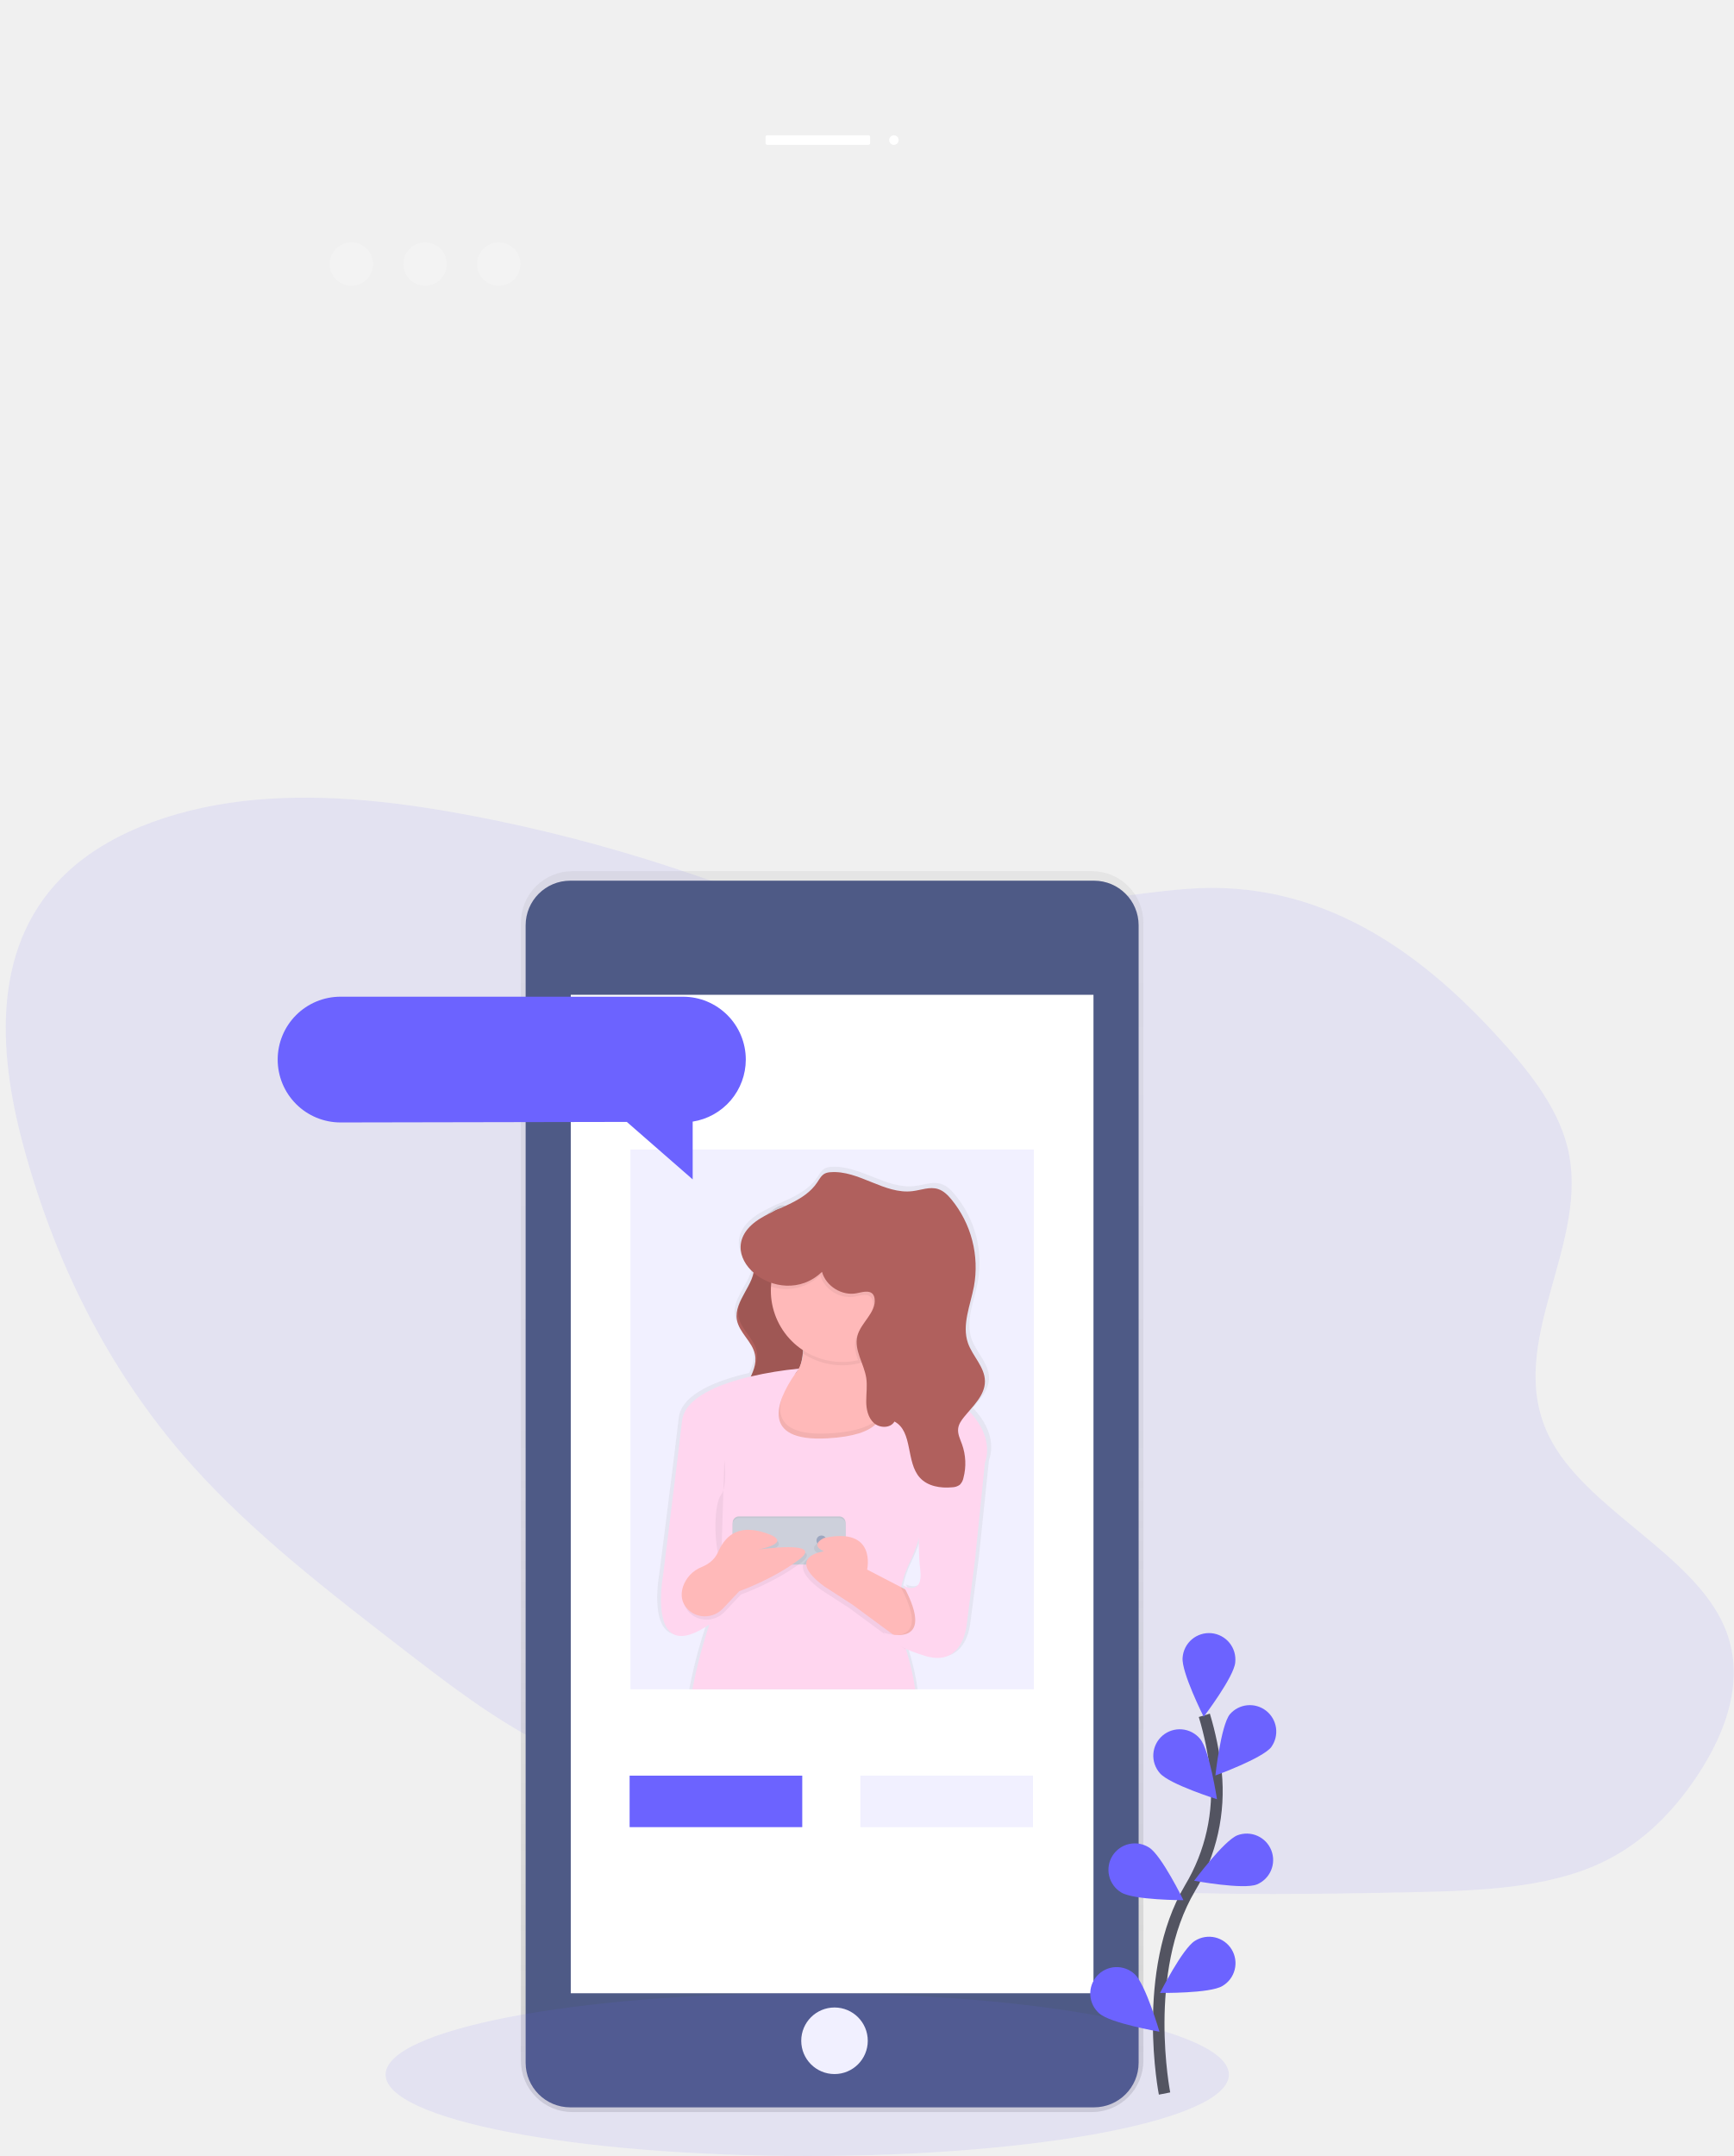
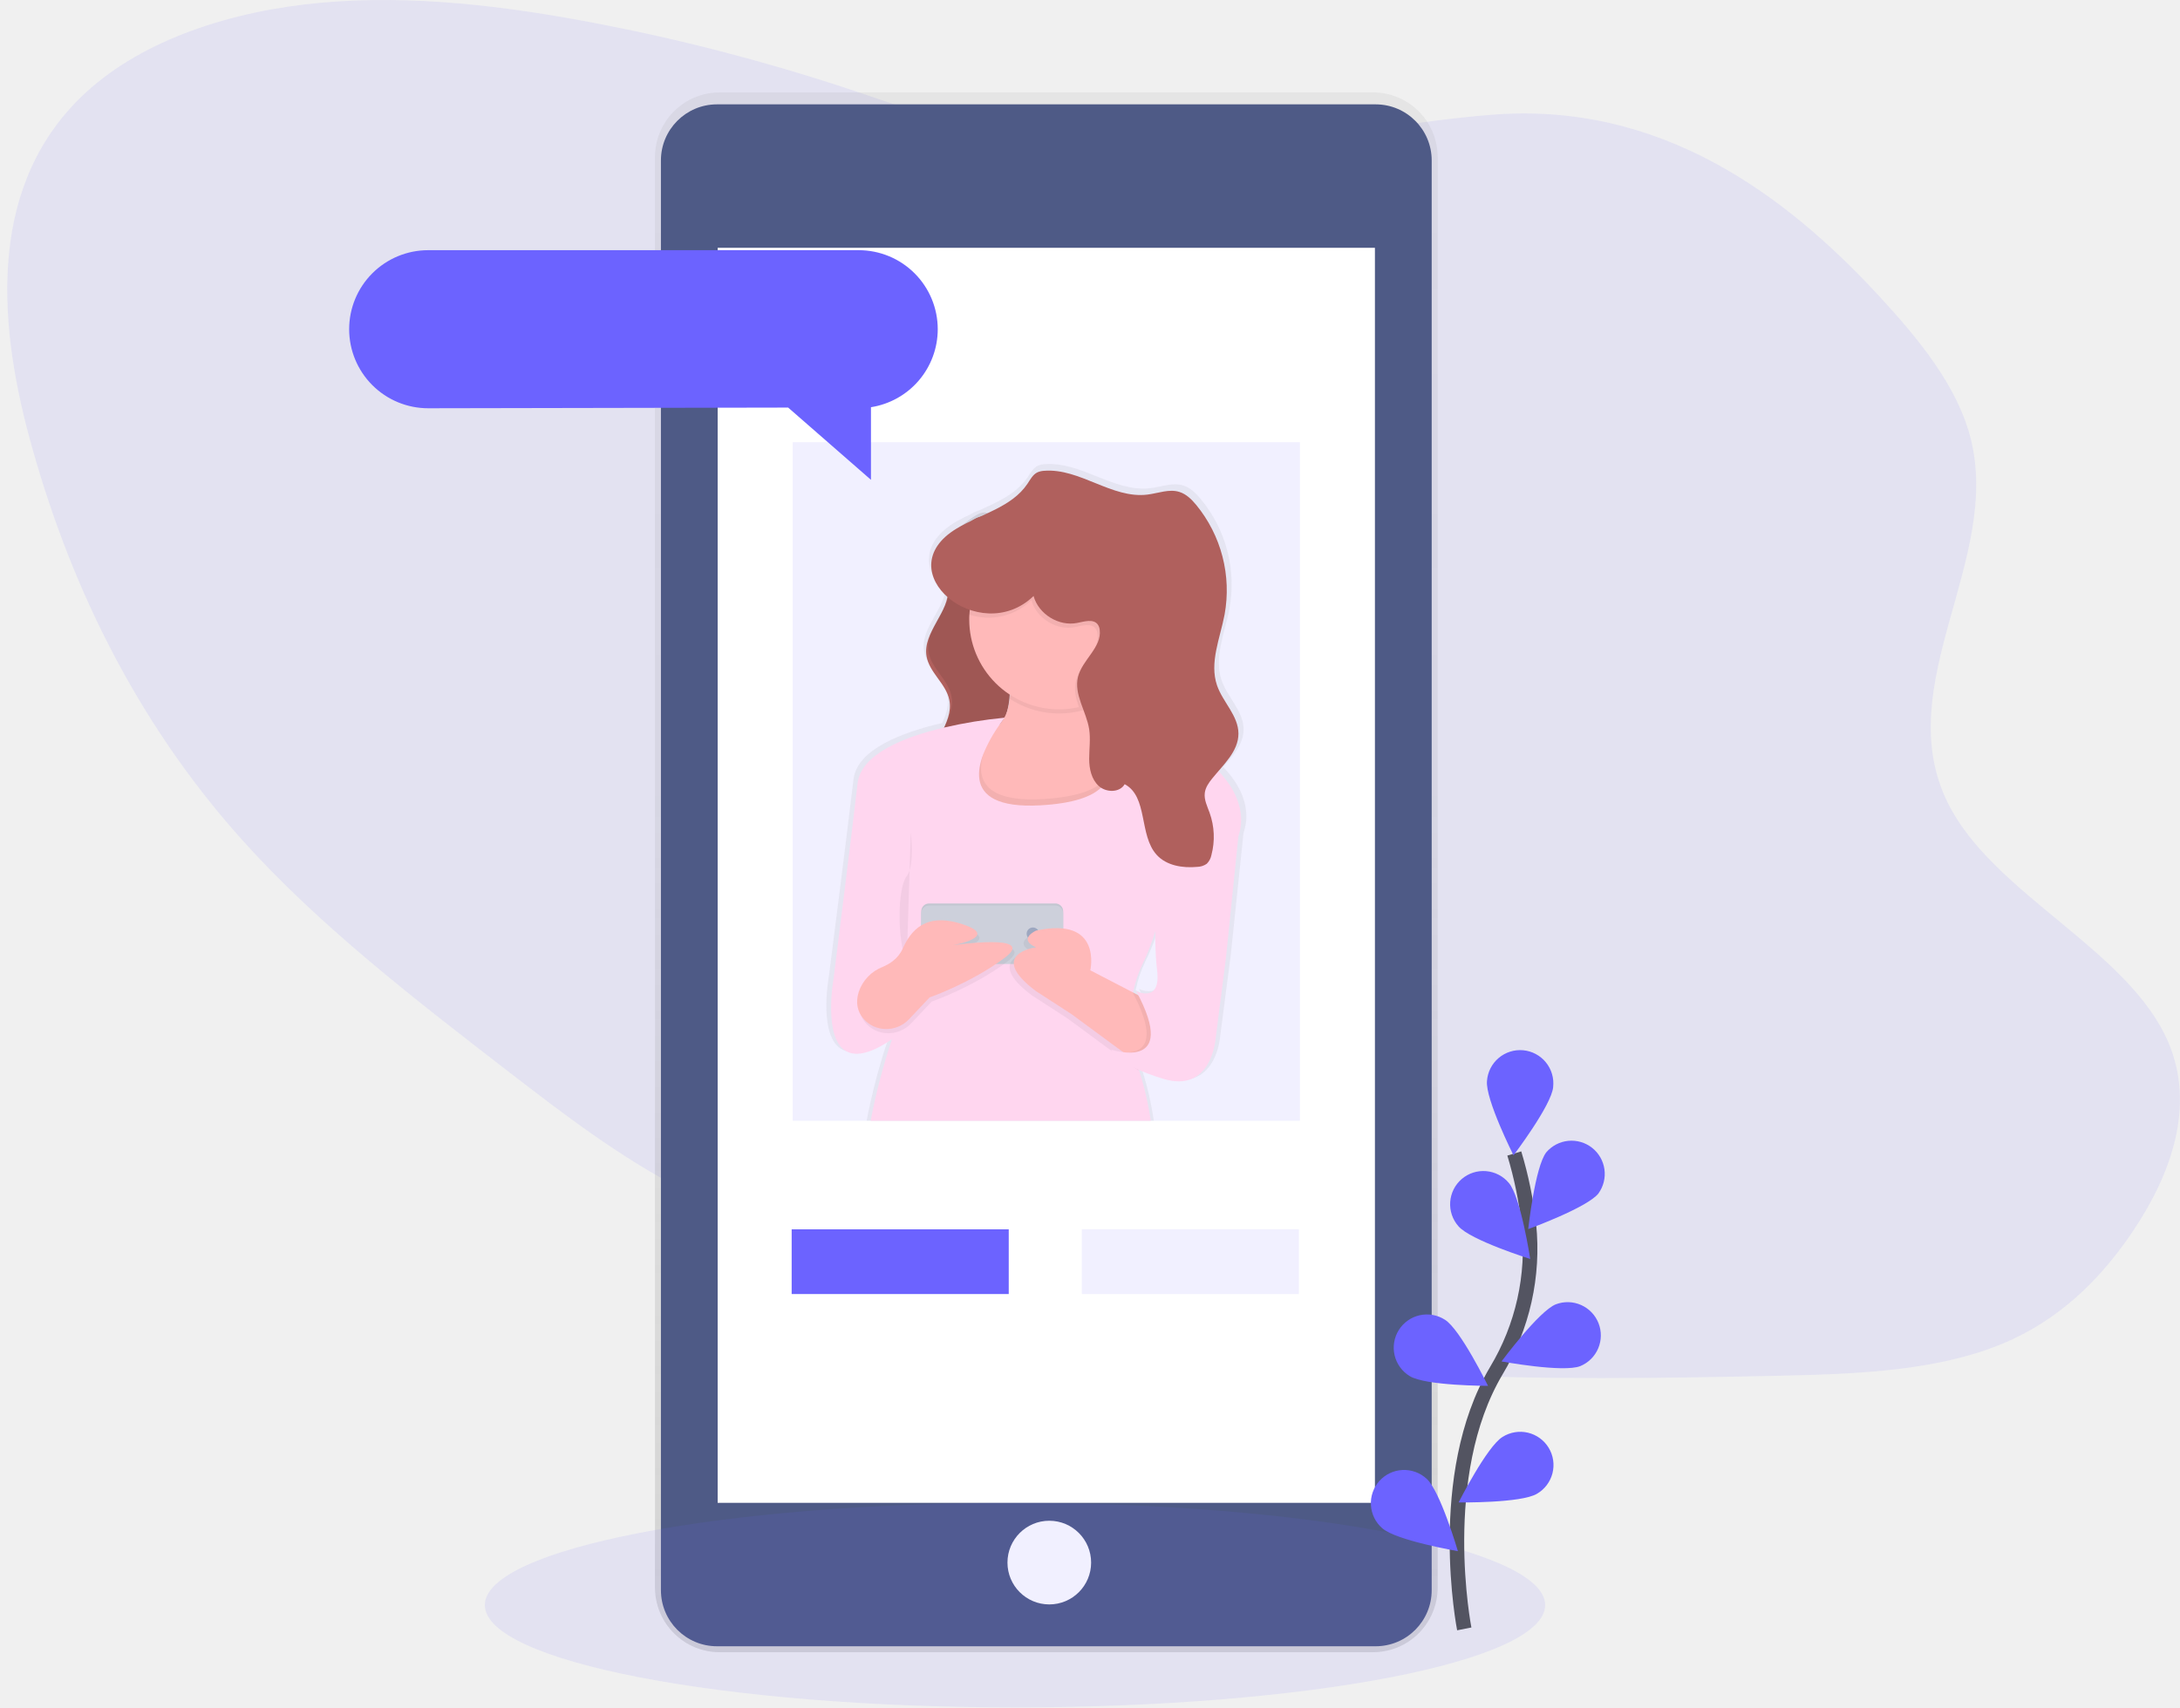
- <svg xmlns="http://www.w3.org/2000/svg" width="300" height="373" viewBox="0 0 300 373" fill="none">
-   <path opacity="0.1" d="M146.997 158.61C136.292 157.325 126.279 153.38 116.174 150.044C104.935 146.352 93.47 143.388 81.85 141.171C69.471 138.803 56.709 137.26 44.297 138.364C31.886 139.467 19.776 143.435 11.86 150.691C-1.55 162.997 -0.419 181.652 4.01 198.093C9.267 217.601 18.355 236.885 33.23 253.499C43.803 265.309 57.071 275.532 70.22 285.681C77.654 291.408 85.156 297.175 93.839 301.677C101.916 305.861 110.835 308.861 119.69 311.818C129.146 314.979 138.625 318.157 148.388 320.573C179.549 328.285 212.354 328.044 244.429 327.357C255.718 327.119 267.517 326.725 276.987 322.314C284.366 318.866 289.625 313.28 293.609 307.324C298.822 299.52 302.114 290.207 298.412 281.503C292.954 268.665 274.25 261.102 268.023 248.459C260.043 232.235 275.542 215.087 271.156 198.2C269.332 191.174 264.188 184.824 258.736 178.902C245.733 164.782 228.451 151.92 205.222 153.8C185.555 155.386 167.618 161.087 146.997 158.61Z" fill="#6C63FF" />
-   <path d="M99.038 150.719H188.942C191.298 150.719 193.559 151.654 195.228 153.318C196.897 154.983 197.838 157.241 197.846 159.598V356.525C197.838 358.883 196.897 361.141 195.228 362.806C193.559 364.47 191.298 365.404 188.942 365.404H99.038C96.681 365.404 94.421 364.47 92.752 362.806C91.083 361.141 90.141 358.883 90.134 356.525V159.595C90.142 157.238 91.084 154.981 92.753 153.317C94.422 151.654 96.682 150.719 99.038 150.719Z" fill="url(#paint0_linear)" />
-   <path d="M98.67 364.583H189.304C193.566 364.583 197.022 361.126 197.022 356.862L197.022 160.084C197.022 155.82 193.566 152.363 189.304 152.363H98.67C94.408 152.363 90.953 155.82 90.953 160.084L90.953 356.862C90.953 361.126 94.408 364.583 98.67 364.583Z" fill="#4E5A86" />
-   <path d="M98.762 344.842H189.209L189.209 172.106H98.762L98.762 344.842Z" fill="white" />
-   <path d="M144.398 358.824C147.577 358.824 150.154 356.246 150.154 353.066C150.154 349.886 147.577 347.307 144.398 347.307C141.219 347.307 138.642 349.886 138.642 353.066C138.642 356.246 141.219 358.824 144.398 358.824Z" fill="white" />
-   <path opacity="0.1" d="M139.679 372.999C179.972 372.999 212.635 366.695 212.635 358.919C212.635 351.143 179.972 344.839 139.679 344.839C99.385 344.839 66.722 351.143 66.722 358.919C66.722 366.695 99.385 372.999 139.679 372.999Z" fill="#6C63FF" />
-   <path opacity="0.1" d="M178.886 198.869H109.088V292.256H178.886V198.869Z" fill="#6C63FF" />
-   <path d="M168.853 244.14C168.68 243.945 168.505 243.755 168.324 243.565C169.712 241.991 171.151 240.373 171.136 238.35C171.122 235.888 168.939 234 168.123 231.672C167.014 228.512 168.554 225.115 169.186 221.825C169.679 219.151 169.576 216.401 168.884 213.771C168.191 211.142 166.927 208.698 165.182 206.613C164.541 205.855 163.797 205.122 162.841 204.823C161.39 204.363 159.845 205.001 158.334 205.188C153.339 205.803 148.795 201.499 143.777 201.884C143.445 201.896 143.118 201.97 142.812 202.102C142.163 202.412 141.813 203.096 141.411 203.688C139.851 205.987 137.234 207.136 134.629 208.286C134.302 208.383 133.991 208.526 133.704 208.711C132.923 209.076 132.153 209.455 131.426 209.886C127.807 212.058 127.233 214.843 128.362 217.164C128.791 218.021 129.389 218.781 130.119 219.4C130.092 219.541 130.058 219.68 130.016 219.817C129.278 222.472 126.693 224.854 127.164 227.615C127.267 228.153 127.462 228.669 127.738 229.141C128.505 230.529 129.775 231.727 130.263 233.233C130.313 233.385 130.355 233.541 130.387 233.698C130.651 235.014 130.231 236.267 129.654 237.511C124.151 238.784 117.935 241.129 117.453 245.269C116.608 252.47 114.069 272.36 114.069 272.36C114.069 272.36 112.369 281.555 116.464 282.676C117.754 283.026 119.624 282.569 122.307 280.762L122.163 281.187C122.132 281.282 122.1 281.374 122.071 281.475C120.898 285 119.96 288.6 119.262 292.25H158.785C158.453 289.955 157.937 287.69 157.243 285.477C157.194 285.316 157.145 285.17 157.102 285.032C158.225 285.515 159.376 285.929 160.549 286.273C162.005 286.71 163.174 286.704 164.113 286.425C167.534 285.405 167.896 280.771 167.896 280.771L169.367 269.472L171.125 252.625C171.384 251.895 171.516 251.125 171.513 250.35C171.513 248.726 170.961 246.542 168.853 244.14ZM138.843 233.531C138.863 233.336 138.877 233.138 138.889 232.942L138.94 232.977C138.94 233.164 138.92 233.35 138.9 233.534C138.9 233.534 138.9 233.554 138.9 233.566C138.845 234.153 138.719 234.732 138.527 235.29C138.679 234.713 138.785 234.125 138.843 233.531ZM158.788 274.282C157.906 274.685 156.732 274.107 156.732 274.107C156.832 274.291 156.927 274.469 157.019 274.647C157.02 274.654 157.02 274.661 157.019 274.667L156.956 274.633L156.281 274.288C156.556 272.922 157.002 271.595 157.608 270.34C158.122 269.294 158.58 268.222 158.981 267.128C159.15 266.645 159.291 266.202 159.406 265.794C159.385 267.604 159.473 269.414 159.667 271.214C159.92 273.17 159.434 273.992 158.788 274.282Z" fill="url(#paint1_linear)" />
-   <path d="M131.78 211.113C130.84 211.754 129.855 212.495 129.522 213.584C128.982 215.34 130.338 217.101 130.47 218.934C130.714 222.265 126.948 225.018 127.503 228.313C127.882 230.572 130.197 232.106 130.642 234.348C131.291 237.623 127.744 240.511 128.023 243.83C128.172 245.603 129.404 247.108 130.8 248.206C132.763 249.743 135.112 250.707 137.588 250.993C137.424 248.146 135.31 245.551 135.675 242.721C135.924 240.781 137.289 239.192 138.079 237.402C139.466 234.258 139.021 230.621 138.191 227.288C137.361 223.954 136.157 220.659 136.097 217.231C136.059 215.162 137.03 212.124 136.318 210.162C135.453 207.783 133.391 210.015 131.78 211.113Z" fill="#B0605D" />
-   <path opacity="0.1" d="M132.067 210.538C131.128 211.179 130.142 211.92 129.809 213.009C129.269 214.765 130.625 216.527 130.757 218.36C131.001 221.69 127.236 224.443 127.79 227.739C128.169 229.997 130.484 231.532 130.929 233.773C131.579 237.049 128.031 239.936 128.31 243.255C128.459 245.028 129.691 246.534 131.087 247.631C133.05 249.168 135.399 250.133 137.875 250.419C137.711 247.571 135.597 244.976 135.962 242.146C136.212 240.206 137.576 238.617 138.366 236.827C139.753 233.684 139.308 230.046 138.478 226.713C137.648 223.38 136.444 220.084 136.384 216.656C136.347 214.587 137.317 211.55 136.605 209.587C135.741 207.208 133.678 209.441 132.067 210.538Z" fill="black" />
-   <path d="M135.106 253.732C135.106 253.732 119.882 238.215 131.372 239.365C133.977 239.626 135.741 239.161 136.91 238.287C138.242 237.293 138.802 235.77 138.958 234.181C139.274 231.02 137.978 227.572 137.978 227.572C137.978 227.572 153.489 215.216 150.329 230.733C149.982 232.31 149.78 233.915 149.726 235.529C149.674 238.821 150.757 240.083 152.277 240.6C154.839 241.476 158.647 240.25 160.382 243.088C163.542 248.272 135.106 253.732 135.106 253.732Z" fill="#FFB9B9" />
-   <path opacity="0.05" d="M150.329 230.744C149.982 232.321 149.78 233.926 149.726 235.54C149.313 235.683 148.892 235.803 148.465 235.899C146.846 236.264 145.169 236.3 143.536 236.004C141.903 235.708 140.346 235.086 138.958 234.175C139.274 231.014 137.978 227.566 137.978 227.566C137.978 227.566 153.489 215.228 150.329 230.744Z" fill="black" />
-   <path d="M158.084 223.273C158.084 226.55 156.783 229.693 154.467 232.01C152.151 234.327 149.009 235.629 145.733 235.629C142.458 235.629 139.316 234.327 137 232.01C134.684 229.693 133.382 226.55 133.382 223.273C133.382 223.043 133.382 222.814 133.403 222.587C133.586 219.377 135.012 216.366 137.378 214.192C139.745 212.017 142.865 210.851 146.077 210.94C149.289 211.03 152.339 212.368 154.581 214.67C156.823 216.973 158.08 220.059 158.084 223.273Z" fill="#FFB9B9" />
-   <path opacity="0.05" d="M135.106 253.732C135.106 253.732 119.882 238.215 131.372 239.365C133.977 239.626 135.741 239.161 136.91 238.287C134.701 241.976 132.185 248.603 143.436 247.985C153.733 247.41 153.558 243.307 152.277 240.612C154.839 241.488 158.647 240.261 160.382 243.1C163.542 248.272 135.106 253.732 135.106 253.732Z" fill="black" />
-   <path d="M170.415 253.12C170.344 253.331 170.254 253.536 170.148 253.732L166.245 256.711L165.748 257.094L159.236 262.065C159.236 262.065 159.834 263.11 158.981 266.174C158.528 267.726 157.941 269.235 157.226 270.685C156.634 271.931 156.198 273.245 155.927 274.598C155.929 274.618 155.929 274.639 155.927 274.659C155.878 274.909 155.835 275.156 155.801 275.4C155.438 277.842 155.509 280.33 156.011 282.747C156.016 282.78 156.022 282.813 156.031 282.845C156.169 283.5 156.298 283.946 156.349 284.112L156.375 284.19C156.375 284.19 156.513 284.558 156.72 285.201L156.737 285.259C157.47 287.543 158.014 289.883 158.363 292.256H119.814C120.51 288.596 121.446 284.986 122.614 281.449L122.755 281.029C122.519 281.19 122.29 281.342 122.068 281.48C119.397 283.158 117.625 283.334 116.462 282.687C113.224 280.885 114.712 272.696 114.712 272.696C114.712 272.696 117.191 252.97 118.015 245.83C118.489 241.724 124.556 239.399 129.927 238.135C132.655 237.503 135.421 237.051 138.208 236.784H138.265C138.265 236.784 138.185 236.882 138.05 237.072L138.033 237.095C137.932 237.227 137.803 237.396 137.659 237.603C136.709 238.902 135.921 240.312 135.313 241.801C134.422 244.146 134.27 246.706 136.875 248.008C138.188 248.666 140.198 249.005 143.163 248.841C147.744 248.588 150.254 247.631 151.515 246.413C152.052 245.916 152.415 245.261 152.552 244.542C152.883 242.795 151.82 240.956 151.082 239.928C150.878 239.644 150.659 239.372 150.427 239.112L157.958 239.649C161.648 239.891 165.117 241.491 167.698 244.14C167.876 244.321 168.048 244.511 168.215 244.715C171.507 248.534 170.892 251.809 170.415 253.12Z" fill="#FFD6EF" />
-   <path opacity="0.05" d="M125.34 252.582C125.34 252.582 125.914 257.18 124.765 258.616C123.617 260.053 123.329 266.662 124.765 270.685L125.34 252.582Z" fill="black" />
-   <path d="M145.231 262.349H127.853C127.258 262.349 126.776 262.831 126.776 263.427V269.317C126.776 269.912 127.258 270.395 127.853 270.395H145.231C145.826 270.395 146.308 269.912 146.308 269.317V263.427C146.308 262.831 145.826 262.349 145.231 262.349Z" fill="#CDD0DB" />
-   <path opacity="0.05" d="M145.231 262.349H127.853C127.258 262.349 126.776 262.831 126.776 263.427V269.317C126.776 269.912 127.258 270.395 127.853 270.395H145.231C145.826 270.395 146.308 269.912 146.308 269.317V263.427C146.308 262.831 145.826 262.349 145.231 262.349Z" fill="black" />
-   <path d="M145.231 262.636H127.853C127.258 262.636 126.776 263.119 126.776 263.714V269.604C126.776 270.199 127.258 270.682 127.853 270.682H145.231C145.826 270.682 146.308 270.199 146.308 269.604V263.714C146.308 263.119 145.826 262.636 145.231 262.636Z" fill="#CDD0DB" />
-   <path d="M142.143 267.378C142.619 267.378 143.005 266.992 143.005 266.515C143.005 266.039 142.619 265.653 142.143 265.653C141.667 265.653 141.281 266.039 141.281 266.515C141.281 266.992 141.667 267.378 142.143 267.378Z" fill="#9DA7C0" />
-   <path opacity="0.05" d="M118.464 275.093C118.723 274.32 119.148 273.614 119.708 273.024C120.269 272.433 120.952 271.972 121.709 271.673C122.692 271.265 123.889 270.524 124.495 269.17C125.627 266.662 127.638 264.076 132.808 265.8C137.978 267.524 131.372 268.673 131.372 268.673C131.372 268.673 143.148 266.949 138.553 270.397C133.957 273.846 128.212 275.857 128.212 275.857L125.383 278.854C123.66 280.684 120.667 280.676 119.064 278.728C118.346 277.848 117.97 276.664 118.464 275.093Z" fill="black" />
-   <path d="M118.176 274.518C118.436 273.746 118.86 273.04 119.421 272.449C119.982 271.858 120.665 271.397 121.422 271.099C122.404 270.691 123.602 269.949 124.208 268.596C125.34 266.087 127.351 263.501 132.521 265.225C137.691 266.949 131.085 268.099 131.085 268.099C131.085 268.099 142.861 266.375 138.265 269.823C133.67 273.271 127.925 275.282 127.925 275.282L125.096 278.279C123.372 280.11 120.379 280.101 118.777 278.153C118.059 277.274 117.682 276.09 118.176 274.518Z" fill="#FFB9B9" />
-   <path opacity="0.05" d="M158.659 280.454L156.648 285.339L154.063 283.446L146.882 278.156L141.999 274.995C135.106 269.823 141.999 268.961 141.999 268.961C139.414 267.811 141.999 266.662 141.999 266.662C151.191 264.651 149.467 272.122 149.467 272.122L155.29 275.142L157.223 276.144L158.659 280.454Z" fill="black" />
-   <path d="M159.233 279.88L157.223 284.765L154.638 282.871L147.457 277.581L142.574 274.42C135.68 269.248 142.574 268.386 142.574 268.386C139.989 267.237 142.574 266.087 142.574 266.087C151.765 264.076 150.042 271.547 150.042 271.547L155.864 274.567L157.797 275.57L159.233 279.88Z" fill="#FFB9B9" />
-   <path opacity="0.05" d="M159.233 279.88L157.223 284.765L154.638 282.871C156.967 282.954 159.719 281.828 155.853 274.567L157.786 275.57L159.233 279.88Z" fill="black" />
-   <path d="M169.861 250.858L170.415 253.12L168.712 269.823L167.276 281.029C167.276 281.029 166.701 288.5 160.095 286.489C153.489 284.477 152.914 282.466 152.914 282.466C152.914 282.466 162.393 285.627 156.361 274.42C156.361 274.42 159.808 276.144 159.233 271.547C158.659 266.949 159.233 258.904 159.233 258.904L169.861 250.858Z" fill="#FFD6EF" />
-   <path opacity="0.05" d="M158.084 223.273C158.085 226.076 157.133 228.795 155.385 230.985C153.637 233.174 151.197 234.705 148.465 235.324C148.051 234.129 147.758 232.94 148.06 231.73C148.634 229.382 151.352 227.67 151.05 225.27C151.02 224.999 150.922 224.74 150.763 224.518C150.157 223.719 148.922 224.115 147.939 224.314C145.4 224.819 142.62 223.104 141.93 220.607C140.827 221.692 139.446 222.452 137.938 222.801C136.431 223.15 134.856 223.076 133.388 222.587C133.571 219.377 134.998 216.366 137.364 214.192C139.73 212.017 142.851 210.851 146.062 210.94C149.274 211.03 152.325 212.368 154.567 214.67C156.809 216.973 158.065 220.059 158.07 223.273H158.084Z" fill="black" />
-   <path d="M142.235 220.032C142.921 222.529 145.705 224.245 148.241 223.736C149.223 223.541 150.458 223.144 151.064 223.943C151.219 224.165 151.313 224.423 151.337 224.693C151.642 227.095 148.933 228.805 148.35 231.155C147.75 233.575 149.499 235.911 149.887 238.373C150.091 239.721 149.887 241.094 149.887 242.456C149.887 243.818 150.208 245.284 151.22 246.192C152.231 247.1 154.092 247.117 154.773 245.933C158.004 247.643 156.714 252.939 159.167 255.648C160.52 257.142 162.746 257.502 164.754 257.312C165.224 257.304 165.681 257.156 166.067 256.887C166.398 256.559 166.623 256.138 166.71 255.68C167.217 253.762 167.13 251.735 166.46 249.867C166.138 248.973 165.676 248.071 165.797 247.131C165.888 246.396 166.328 245.755 166.793 245.177C168.336 243.264 170.441 241.413 170.427 238.954C170.412 236.494 168.281 234.643 167.485 232.345C166.403 229.204 167.905 225.839 168.522 222.575C169.005 219.927 168.905 217.206 168.23 214.601C167.555 211.996 166.321 209.569 164.613 207.49C163.987 206.737 163.26 206.01 162.315 205.711C160.899 205.257 159.391 205.889 157.912 206.073C153.029 206.685 148.603 202.415 143.703 202.797C143.378 202.81 143.058 202.883 142.761 203.013C142.126 203.32 141.784 204.001 141.39 204.587C139.228 207.82 134.977 208.742 131.645 210.748C121.928 216.601 134.79 227.198 142.235 220.032Z" fill="#B0605D" />
-   <path d="M201.505 362.192C201.505 362.192 197.346 341.112 205.911 326.665C209.542 320.628 211.117 313.576 210.401 306.568C210.032 303.244 209.359 299.96 208.39 296.758" stroke="#535461" stroke-width="2" stroke-miterlimit="10" />
-   <path d="M213.738 287.621C213.509 290.135 208.281 297.011 208.281 297.011C208.281 297.011 204.398 289.299 204.63 286.782C204.674 286.175 204.837 285.582 205.112 285.039C205.387 284.496 205.768 284.014 206.231 283.62C206.695 283.226 207.233 282.928 207.813 282.745C208.393 282.561 209.004 282.495 209.61 282.551C210.215 282.607 210.804 282.783 211.341 283.069C211.878 283.355 212.353 283.745 212.737 284.217C213.121 284.689 213.407 285.233 213.579 285.817C213.75 286.401 213.804 287.013 213.736 287.618L213.738 287.621Z" fill="#6C63FF" />
-   <path d="M219.986 302.244C218.426 304.229 210.306 307.163 210.306 307.163C210.306 307.163 211.237 298.577 212.796 296.592C213.564 295.697 214.648 295.134 215.821 295.019C216.994 294.905 218.166 295.248 219.093 295.977C220.019 296.706 220.628 297.765 220.793 298.933C220.958 300.1 220.665 301.286 219.977 302.244H219.986Z" fill="#6C63FF" />
-   <path d="M217.47 326.024C215.12 326.949 206.632 325.38 206.632 325.38C206.632 325.38 211.768 318.438 214.118 317.513C215.241 317.09 216.486 317.127 217.583 317.614C218.68 318.102 219.541 319.001 219.981 320.118C220.421 321.235 220.404 322.481 219.934 323.586C219.465 324.691 218.579 325.566 217.47 326.024Z" fill="#6C63FF" />
-   <path d="M211.518 343.589C209.358 344.9 200.727 344.787 200.727 344.787C200.727 344.787 204.616 337.078 206.776 335.768C207.29 335.444 207.862 335.227 208.461 335.127C209.06 335.027 209.672 335.048 210.263 335.187C210.853 335.327 211.41 335.583 211.901 335.94C212.392 336.297 212.807 336.748 213.121 337.267C213.436 337.786 213.644 338.363 213.734 338.963C213.824 339.563 213.793 340.176 213.644 340.764C213.495 341.353 213.23 341.905 212.865 342.391C212.5 342.876 212.042 343.283 211.518 343.589Z" fill="#6C63FF" />
-   <path d="M200.701 306.772C202.344 308.692 210.579 311.278 210.579 311.278C210.579 311.278 209.286 302.738 207.646 300.821C207.259 300.355 206.782 299.971 206.245 299.691C205.708 299.41 205.12 299.24 204.516 299.189C203.912 299.137 203.304 299.207 202.727 299.393C202.151 299.579 201.617 299.878 201.156 300.272C200.696 300.667 200.319 301.149 200.046 301.69C199.774 302.232 199.612 302.822 199.569 303.427C199.527 304.032 199.605 304.639 199.799 305.213C199.994 305.787 200.3 306.317 200.701 306.772Z" fill="#6C63FF" />
-   <path d="M194 327.4C196.14 328.739 204.774 328.742 204.774 328.742C204.774 328.742 200.988 320.984 198.845 319.642C198.336 319.314 197.767 319.091 197.17 318.984C196.574 318.878 195.962 318.892 195.371 319.024C194.78 319.156 194.221 319.405 193.727 319.755C193.233 320.105 192.813 320.55 192.492 321.064C192.171 321.578 191.955 322.151 191.857 322.749C191.759 323.347 191.781 323.958 191.921 324.548C192.062 325.137 192.318 325.693 192.675 326.183C193.031 326.673 193.482 327.086 194 327.4Z" fill="#6C63FF" />
-   <path d="M190.234 348.348C192.119 350.029 200.626 351.494 200.626 351.494C200.626 351.494 198.205 343.204 196.318 341.523C195.871 341.113 195.348 340.795 194.778 340.589C194.208 340.383 193.602 340.292 192.997 340.322C192.391 340.352 191.797 340.502 191.25 340.764C190.703 341.026 190.214 341.393 189.81 341.846C189.407 342.299 189.097 342.827 188.9 343.401C188.702 343.974 188.621 344.581 188.66 345.187C188.699 345.792 188.858 346.383 189.128 346.926C189.398 347.47 189.773 347.954 190.231 348.351L190.234 348.348Z" fill="#6C63FF" />
-   <path d="M129.048 183.313C129.048 180.427 127.902 177.66 125.863 175.62C123.824 173.58 121.058 172.434 118.173 172.434H58.923C56.039 172.434 53.273 173.58 51.234 175.62C49.194 177.66 48.049 180.427 48.049 183.313C48.049 186.198 49.194 188.965 51.234 191.005C53.273 193.045 56.039 194.191 58.923 194.191L108.462 194.097L119.857 204.042V194.045C122.416 193.646 124.748 192.345 126.434 190.377C128.119 188.409 129.046 185.904 129.048 183.313Z" fill="#6C63FF" />
-   <path d="M138.817 307.197H108.945V316.105H138.817V307.197Z" fill="#6C63FF" />
-   <path opacity="0.1" d="M178.742 307.197H148.87V316.105H178.742V307.197Z" fill="#6C63FF" />
-   <path d="M154.675 25.056C155.129 25.056 155.496 24.688 155.496 24.235C155.496 23.781 155.129 23.413 154.675 23.413C154.221 23.413 153.853 23.781 153.853 24.235C153.853 24.688 154.221 25.056 154.675 25.056Z" fill="white" />
-   <path d="M132.759 25.056L150.275 25.056C150.433 25.056 150.562 24.928 150.562 24.769V23.697C150.562 23.538 150.433 23.41 150.275 23.41L132.759 23.41C132.6 23.41 132.472 23.538 132.472 23.697V24.769C132.472 24.928 132.6 25.056 132.759 25.056Z" fill="white" />
-   <path opacity="0.2" d="M60.802 49.44C62.873 49.44 64.553 47.76 64.553 45.687C64.553 43.615 62.873 41.935 60.802 41.935C58.73 41.935 57.05 43.615 57.05 45.687C57.05 47.76 58.73 49.44 60.802 49.44Z" fill="white" />
-   <path opacity="0.2" d="M73.549 49.44C75.621 49.44 77.3 47.76 77.3 45.687C77.3 43.615 75.621 41.935 73.549 41.935C71.477 41.935 69.798 43.615 69.798 45.687C69.798 47.76 71.477 49.44 73.549 49.44Z" fill="white" />
-   <path opacity="0.2" d="M86.299 49.44C88.371 49.44 90.051 47.76 90.051 45.687C90.051 43.615 88.371 41.935 86.299 41.935C84.228 41.935 82.548 43.615 82.548 45.687C82.548 47.76 84.228 49.44 86.299 49.44Z" fill="white" />
+ <svg xmlns="http://www.w3.org/2000/svg" width="300" height="235" viewBox="0 0 300 235" fill="none">
+   <path opacity="0.1" d="M146.997 20.61C136.292 19.325 126.279 15.38 116.174 12.044C104.935 8.352 93.47 5.388 81.85 3.171C69.471 0.803 56.709 -0.74 44.297 0.364C31.886 1.467 19.776 5.435 11.86 12.691C-1.55 24.997 -0.419 43.652 4.01 60.093C9.267 79.601 18.355 98.885 33.23 115.499C43.803 127.309 57.071 137.532 70.22 147.681C77.654 153.408 85.156 159.175 93.839 163.677C101.916 167.861 110.835 170.861 119.69 173.818C129.146 176.979 138.625 180.157 148.388 182.573C179.549 190.285 212.354 190.044 244.429 189.357C255.718 189.119 267.517 188.725 276.987 184.314C284.366 180.866 289.625 175.28 293.609 169.324C298.822 161.52 302.114 152.207 298.412 143.503C292.954 130.665 274.25 123.102 268.023 110.459C260.043 94.236 275.542 77.087 271.156 60.2C269.332 53.174 264.188 46.824 258.736 40.902C245.733 26.782 228.451 13.92 205.222 15.8C185.555 17.386 167.618 23.087 146.997 20.61Z" fill="#6C63FF" />
+   <path d="M99.038 12.719H188.942C191.298 12.719 193.559 13.654 195.228 15.318C196.897 16.983 197.838 19.241 197.846 21.598V218.525C197.838 220.883 196.897 223.141 195.228 224.806C193.559 226.47 191.298 227.404 188.942 227.404H99.038C96.681 227.404 94.421 226.47 92.752 224.806C91.083 223.141 90.141 220.883 90.134 218.525V21.595C90.142 19.238 91.084 16.981 92.753 15.317C94.422 13.653 96.682 12.719 99.038 12.719Z" fill="url(#paint0_linear)" />
+   <path d="M98.67 226.583H189.304C193.566 226.583 197.022 223.126 197.022 218.862L197.022 22.084C197.022 17.82 193.566 14.363 189.304 14.363H98.67C94.408 14.363 90.953 17.82 90.953 22.084L90.953 218.862C90.953 223.126 94.408 226.583 98.67 226.583Z" fill="#4E5A86" />
+   <path d="M98.762 206.842H189.209L189.209 34.106H98.762L98.762 206.842Z" fill="white" />
+   <path d="M144.398 220.824C147.577 220.824 150.154 218.246 150.154 215.066C150.154 211.886 147.577 209.307 144.398 209.307C141.219 209.307 138.642 211.886 138.642 215.066C138.642 218.246 141.219 220.824 144.398 220.824Z" fill="white" />
+   <path opacity="0.1" d="M139.679 234.999C179.972 234.999 212.635 228.695 212.635 220.919C212.635 213.143 179.972 206.839 139.679 206.839C99.385 206.839 66.722 213.143 66.722 220.919C66.722 228.695 99.385 234.999 139.679 234.999Z" fill="#6C63FF" />
+   <path opacity="0.1" d="M178.886 60.869H109.088V154.256H178.886V60.869Z" fill="#6C63FF" />
+   <path d="M168.853 106.14C168.68 105.945 168.505 105.755 168.324 105.565C169.712 103.991 171.151 102.373 171.136 100.35C171.122 97.888 168.939 96 168.123 93.672C167.014 90.512 168.554 87.115 169.186 83.825C169.679 81.151 169.576 78.401 168.884 75.772C168.191 73.142 166.927 70.698 165.182 68.613C164.541 67.855 163.797 67.122 162.841 66.823C161.39 66.363 159.845 67.001 158.334 67.188C153.339 67.803 148.795 63.498 143.777 63.884C143.445 63.896 143.118 63.97 142.812 64.102C142.163 64.412 141.813 65.096 141.411 65.688C139.851 67.987 137.234 69.136 134.629 70.286C134.302 70.383 133.991 70.526 133.704 70.711C132.923 71.076 132.153 71.455 131.426 71.886C127.807 74.058 127.233 76.843 128.362 79.164C128.791 80.02 129.389 80.781 130.119 81.4C130.092 81.54 130.058 81.68 130.016 81.817C129.278 84.472 126.693 86.854 127.164 89.615C127.267 90.153 127.462 90.669 127.738 91.141C128.505 92.529 129.775 93.727 130.263 95.233C130.313 95.385 130.355 95.541 130.387 95.698C130.651 97.014 130.231 98.267 129.654 99.511C124.151 100.784 117.935 103.129 117.453 107.269C116.608 114.47 114.069 134.36 114.069 134.36C114.069 134.36 112.369 143.555 116.464 144.676C117.754 145.026 119.624 144.569 122.307 142.762L122.163 143.187C122.132 143.282 122.1 143.374 122.071 143.475C120.898 147 119.96 150.6 119.262 154.25H158.785C158.453 151.955 157.937 149.69 157.243 147.477C157.194 147.316 157.145 147.17 157.102 147.032C158.225 147.515 159.376 147.929 160.549 148.273C162.005 148.71 163.174 148.704 164.113 148.425C167.534 147.405 167.896 142.771 167.896 142.771L169.367 131.472L171.125 114.625C171.384 113.895 171.516 113.125 171.513 112.35C171.513 110.726 170.961 108.542 168.853 106.14ZM138.843 95.531C138.863 95.336 138.877 95.138 138.889 94.942L138.94 94.977C138.94 95.164 138.92 95.35 138.9 95.534C138.9 95.534 138.9 95.555 138.9 95.566C138.845 96.153 138.719 96.732 138.527 97.29C138.679 96.713 138.785 96.125 138.843 95.531ZM158.788 136.282C157.906 136.685 156.732 136.107 156.732 136.107C156.832 136.291 156.927 136.469 157.019 136.647C157.02 136.654 157.02 136.661 157.019 136.667L156.956 136.633L156.281 136.288C156.556 134.922 157.002 133.595 157.608 132.34C158.122 131.294 158.58 130.222 158.981 129.128C159.15 128.645 159.291 128.202 159.406 127.794C159.385 129.604 159.473 131.414 159.667 133.214C159.92 135.17 159.434 135.992 158.788 136.282Z" fill="url(#paint1_linear)" />
+   <path d="M131.78 73.113C130.84 73.754 129.855 74.495 129.522 75.584C128.982 77.34 130.338 79.101 130.47 80.934C130.714 84.265 126.948 87.017 127.503 90.313C127.882 92.572 130.197 94.106 130.642 96.347C131.291 99.623 127.744 102.511 128.023 105.83C128.172 107.603 129.404 109.108 130.8 110.206C132.763 111.743 135.112 112.707 137.588 112.993C137.424 110.146 135.31 107.551 135.675 104.721C135.924 102.781 137.289 101.192 138.079 99.402C139.466 96.258 139.021 92.621 138.191 89.287C137.361 85.954 136.157 82.659 136.097 79.231C136.059 77.162 137.03 74.124 136.318 72.162C135.453 69.783 133.391 72.015 131.78 73.113Z" fill="#B0605D" />
+   <path opacity="0.1" d="M132.067 72.538C131.128 73.179 130.142 73.92 129.809 75.01C129.269 76.765 130.625 78.526 130.757 80.36C131.001 83.69 127.236 86.443 127.79 89.739C128.169 91.997 130.484 93.531 130.929 95.773C131.579 99.049 128.031 101.936 128.31 105.255C128.459 107.028 129.691 108.534 131.087 109.631C133.05 111.168 135.399 112.133 137.875 112.419C137.711 109.571 135.597 106.976 135.962 104.146C136.212 102.206 137.576 100.617 138.366 98.827C139.753 95.684 139.308 92.046 138.478 88.713C137.648 85.38 136.444 82.084 136.384 78.656C136.347 76.587 137.317 73.55 136.605 71.587C135.741 69.208 133.678 71.441 132.067 72.538Z" fill="black" />
+   <path d="M135.106 115.732C135.106 115.732 119.882 100.215 131.372 101.365C133.977 101.626 135.741 101.161 136.91 100.287C138.242 99.293 138.802 97.77 138.958 96.181C139.274 93.02 137.978 89.572 137.978 89.572C137.978 89.572 153.489 77.216 150.329 92.733C149.982 94.31 149.78 95.915 149.726 97.528C149.674 100.821 150.757 102.083 152.277 102.6C154.839 103.476 158.647 102.25 160.382 105.088C163.542 110.272 135.106 115.732 135.106 115.732Z" fill="#FFB9B9" />
+   <path opacity="0.05" d="M150.329 92.744C149.982 94.321 149.78 95.926 149.726 97.54C149.313 97.683 148.892 97.803 148.465 97.899C146.846 98.264 145.169 98.3 143.536 98.004C141.903 97.708 140.346 97.086 138.958 96.175C139.274 93.014 137.978 89.566 137.978 89.566C137.978 89.566 153.489 77.228 150.329 92.744Z" fill="black" />
+   <path d="M158.084 85.273C158.084 88.55 156.783 91.693 154.467 94.01C152.151 96.327 149.009 97.629 145.733 97.629C142.458 97.629 139.316 96.327 137 94.01C134.684 91.693 133.382 88.55 133.382 85.273C133.382 85.043 133.382 84.814 133.403 84.587C133.586 81.377 135.012 78.366 137.378 76.192C139.745 74.017 142.865 72.851 146.077 72.94C149.289 73.029 152.339 74.368 154.581 76.67C156.823 78.973 158.08 82.059 158.084 85.273Z" fill="#FFB9B9" />
+   <path opacity="0.05" d="M135.106 115.732C135.106 115.732 119.882 100.215 131.372 101.365C133.977 101.626 135.741 101.161 136.91 100.287C134.701 103.976 132.185 110.603 143.436 109.985C153.733 109.41 153.558 105.307 152.277 102.612C154.839 103.488 158.647 102.261 160.382 105.1C163.542 110.272 135.106 115.732 135.106 115.732Z" fill="black" />
+   <path d="M170.415 115.12C170.344 115.331 170.254 115.536 170.148 115.732L166.245 118.711L165.748 119.094L159.236 124.065C159.236 124.065 159.834 125.11 158.981 128.174C158.528 129.726 157.941 131.235 157.226 132.685C156.634 133.931 156.198 135.245 155.927 136.598C155.929 136.618 155.929 136.639 155.927 136.659C155.878 136.909 155.835 137.156 155.801 137.4C155.438 139.842 155.509 142.33 156.011 144.747C156.016 144.78 156.022 144.813 156.031 144.845C156.169 145.5 156.298 145.946 156.349 146.112L156.375 146.19C156.375 146.19 156.513 146.558 156.72 147.201L156.737 147.259C157.47 149.543 158.014 151.883 158.363 154.256H119.814C120.51 150.596 121.446 146.986 122.614 143.449L122.755 143.029C122.519 143.19 122.29 143.342 122.068 143.48C119.397 145.158 117.625 145.334 116.462 144.687C113.224 142.885 114.712 134.696 114.712 134.696C114.712 134.696 117.191 114.97 118.015 107.83C118.489 103.724 124.556 101.399 129.927 100.135C132.655 99.502 135.421 99.051 138.208 98.784H138.265C138.265 98.784 138.185 98.882 138.05 99.072L138.033 99.094C137.932 99.227 137.803 99.396 137.659 99.603C136.709 100.902 135.921 102.312 135.313 103.801C134.422 106.146 134.27 108.706 136.875 110.008C138.188 110.666 140.198 111.005 143.163 110.841C147.744 110.588 150.254 109.631 151.515 108.413C152.052 107.916 152.415 107.261 152.552 106.542C152.883 104.795 151.82 102.956 151.082 101.928C150.878 101.644 150.659 101.372 150.427 101.112L157.958 101.649C161.648 101.891 165.117 103.491 167.698 106.14C167.876 106.321 168.048 106.511 168.215 106.715C171.507 110.534 170.892 113.809 170.415 115.12Z" fill="#FFD6EF" />
+   <path opacity="0.05" d="M125.34 114.582C125.34 114.582 125.914 119.18 124.765 120.616C123.617 122.053 123.329 128.662 124.765 132.685L125.34 114.582Z" fill="black" />
+   <path d="M145.231 124.349H127.853C127.258 124.349 126.776 124.831 126.776 125.427V131.317C126.776 131.912 127.258 132.395 127.853 132.395H145.231C145.826 132.395 146.308 131.912 146.308 131.317V125.427C146.308 124.831 145.826 124.349 145.231 124.349Z" fill="#CDD0DB" />
+   <path opacity="0.05" d="M145.231 124.349H127.853C127.258 124.349 126.776 124.831 126.776 125.427V131.317C126.776 131.912 127.258 132.395 127.853 132.395H145.231C145.826 132.395 146.308 131.912 146.308 131.317V125.427C146.308 124.831 145.826 124.349 145.231 124.349Z" fill="black" />
+   <path d="M145.231 124.636H127.853C127.258 124.636 126.776 125.119 126.776 125.714V131.604C126.776 132.199 127.258 132.682 127.853 132.682H145.231C145.826 132.682 146.308 132.199 146.308 131.604V125.714C146.308 125.119 145.826 124.636 145.231 124.636Z" fill="#CDD0DB" />
+   <path d="M142.143 129.378C142.619 129.378 143.005 128.992 143.005 128.515C143.005 128.039 142.619 127.653 142.143 127.653C141.667 127.653 141.281 128.039 141.281 128.515C141.281 128.992 141.667 129.378 142.143 129.378Z" fill="#9DA7C0" />
+   <path opacity="0.05" d="M118.464 137.093C118.723 136.32 119.148 135.614 119.708 135.024C120.269 134.433 120.952 133.972 121.709 133.673C122.692 133.265 123.889 132.524 124.495 131.17C125.627 128.662 127.638 126.076 132.808 127.8C137.978 129.524 131.372 130.673 131.372 130.673C131.372 130.673 143.148 128.949 138.553 132.397C133.957 135.846 128.212 137.857 128.212 137.857L125.383 140.854C123.66 142.684 120.667 142.676 119.064 140.728C118.346 139.848 117.97 138.664 118.464 137.093Z" fill="black" />
+   <path d="M118.176 136.518C118.436 135.746 118.86 135.04 119.421 134.449C119.982 133.858 120.665 133.397 121.422 133.099C122.404 132.691 123.602 131.949 124.208 130.596C125.34 128.087 127.351 125.501 132.521 127.225C137.691 128.949 131.085 130.099 131.085 130.099C131.085 130.099 142.861 128.375 138.265 131.823C133.67 135.271 127.925 137.282 127.925 137.282L125.096 140.279C123.372 142.11 120.379 142.101 118.777 140.153C118.059 139.274 117.682 138.09 118.176 136.518Z" fill="#FFB9B9" />
+   <path opacity="0.05" d="M158.659 142.454L156.648 147.339L154.063 145.446L146.882 140.156L141.999 136.995C135.106 131.823 141.999 130.961 141.999 130.961C139.414 129.811 141.999 128.662 141.999 128.662C151.191 126.651 149.467 134.122 149.467 134.122L155.29 137.142L157.223 138.144L158.659 142.454Z" fill="black" />
+   <path d="M159.233 141.88L157.223 146.765L154.638 144.871L147.457 139.581L142.574 136.42C135.68 131.248 142.574 130.386 142.574 130.386C139.989 129.237 142.574 128.087 142.574 128.087C151.765 126.076 150.042 133.547 150.042 133.547L155.864 136.567L157.797 137.57L159.233 141.88Z" fill="#FFB9B9" />
+   <path opacity="0.05" d="M159.233 141.88L157.223 146.765L154.638 144.871C156.967 144.954 159.719 143.828 155.853 136.567L157.786 137.57L159.233 141.88Z" fill="black" />
+   <path d="M169.861 112.858L170.415 115.12L168.712 131.823L167.276 143.029C167.276 143.029 166.701 150.5 160.095 148.489C153.489 146.477 152.914 144.466 152.914 144.466C152.914 144.466 162.393 147.627 156.361 136.42C156.361 136.42 159.808 138.144 159.233 133.547C158.659 128.949 159.233 120.904 159.233 120.904L169.861 112.858Z" fill="#FFD6EF" />
+   <path opacity="0.05" d="M158.084 85.273C158.085 88.076 157.133 90.795 155.385 92.985C153.637 95.174 151.197 96.705 148.465 97.325C148.051 96.129 147.758 94.939 148.06 93.73C148.634 91.382 151.352 89.67 151.05 87.27C151.02 86.999 150.922 86.74 150.763 86.517C150.157 85.719 148.922 86.115 147.939 86.314C145.4 86.819 142.62 85.104 141.93 82.607C140.827 83.692 139.446 84.452 137.938 84.801C136.431 85.15 134.856 85.076 133.388 84.587C133.571 81.377 134.998 78.366 137.364 76.192C139.73 74.017 142.851 72.851 146.062 72.94C149.274 73.029 152.325 74.368 154.567 76.67C156.809 78.973 158.065 82.059 158.07 85.273H158.084Z" fill="black" />
+   <path d="M142.235 82.032C142.921 84.529 145.705 86.245 148.241 85.736C149.223 85.541 150.458 85.144 151.064 85.943C151.219 86.165 151.313 86.423 151.337 86.693C151.642 89.095 148.933 90.805 148.35 93.155C147.75 95.575 149.499 97.911 149.887 100.373C150.091 101.721 149.887 103.094 149.887 104.456C149.887 105.818 150.208 107.284 151.22 108.192C152.231 109.1 154.092 109.117 154.773 107.933C158.004 109.643 156.714 114.939 159.167 117.648C160.52 119.142 162.746 119.502 164.754 119.312C165.224 119.304 165.681 119.156 166.067 118.887C166.398 118.559 166.623 118.138 166.71 117.68C167.217 115.762 167.13 113.735 166.46 111.867C166.138 110.973 165.676 110.071 165.797 109.131C165.888 108.396 166.328 107.755 166.793 107.177C168.336 105.264 170.441 103.413 170.427 100.954C170.412 98.494 168.281 96.644 167.485 94.345C166.403 91.204 167.905 87.839 168.522 84.575C169.005 81.927 168.905 79.206 168.23 76.601C167.555 73.996 166.321 71.569 164.613 69.49C163.987 68.737 163.26 68.01 162.315 67.711C160.899 67.257 159.391 67.889 157.912 68.073C153.029 68.685 148.603 64.415 143.703 64.797C143.378 64.81 143.058 64.883 142.761 65.013C142.126 65.32 141.784 66.001 141.39 66.588C139.228 69.82 134.977 70.742 131.645 72.748C121.928 78.601 134.79 89.198 142.235 82.032Z" fill="#B0605D" />
+   <path d="M201.505 224.192C201.505 224.192 197.346 203.112 205.911 188.665C209.542 182.628 211.117 175.576 210.401 168.568C210.032 165.244 209.359 161.96 208.39 158.758" stroke="#535461" stroke-width="2" stroke-miterlimit="10" />
+   <path d="M213.738 149.621C213.509 152.135 208.281 159.011 208.281 159.011C208.281 159.011 204.398 151.299 204.63 148.782C204.674 148.175 204.837 147.582 205.112 147.039C205.387 146.496 205.768 146.014 206.231 145.62C206.695 145.226 207.233 144.928 207.813 144.745C208.393 144.561 209.004 144.495 209.61 144.551C210.215 144.607 210.804 144.783 211.341 145.069C211.878 145.355 212.353 145.745 212.737 146.217C213.121 146.689 213.407 147.233 213.579 147.817C213.75 148.401 213.804 149.013 213.736 149.618L213.738 149.621Z" fill="#6C63FF" />
+   <path d="M219.986 164.244C218.426 166.229 210.306 169.163 210.306 169.163C210.306 169.163 211.237 160.577 212.796 158.592C213.564 157.697 214.648 157.134 215.821 157.019C216.994 156.905 218.166 157.248 219.093 157.977C220.019 158.706 220.628 159.765 220.793 160.933C220.958 162.1 220.665 163.286 219.977 164.244H219.986Z" fill="#6C63FF" />
+   <path d="M217.47 188.024C215.12 188.949 206.632 187.38 206.632 187.38C206.632 187.38 211.768 180.438 214.118 179.513C215.241 179.09 216.486 179.127 217.583 179.614C218.68 180.102 219.541 181.001 219.981 182.118C220.421 183.235 220.404 184.481 219.934 185.586C219.465 186.691 218.579 187.566 217.47 188.024Z" fill="#6C63FF" />
+   <path d="M211.518 205.589C209.358 206.9 200.727 206.787 200.727 206.787C200.727 206.787 204.616 199.078 206.776 197.768C207.29 197.444 207.862 197.227 208.461 197.127C209.06 197.027 209.672 197.048 210.263 197.187C210.853 197.327 211.41 197.583 211.901 197.94C212.392 198.297 212.807 198.748 213.121 199.267C213.436 199.786 213.644 200.363 213.734 200.963C213.824 201.563 213.793 202.176 213.644 202.764C213.495 203.353 213.23 203.905 212.865 204.391C212.5 204.876 212.042 205.283 211.518 205.589Z" fill="#6C63FF" />
+   <path d="M200.701 168.772C202.344 170.692 210.579 173.278 210.579 173.278C210.579 173.278 209.286 164.738 207.646 162.821C207.259 162.355 206.782 161.971 206.245 161.691C205.708 161.41 205.12 161.24 204.516 161.189C203.912 161.137 203.304 161.207 202.727 161.393C202.151 161.579 201.617 161.878 201.156 162.272C200.696 162.667 200.319 163.149 200.046 163.69C199.774 164.232 199.612 164.822 199.569 165.427C199.527 166.032 199.605 166.639 199.799 167.213C199.994 167.787 200.3 168.317 200.701 168.772Z" fill="#6C63FF" />
+   <path d="M194 189.4C196.14 190.739 204.774 190.742 204.774 190.742C204.774 190.742 200.988 182.984 198.845 181.642C198.336 181.314 197.767 181.091 197.17 180.984C196.574 180.878 195.962 180.892 195.371 181.024C194.78 181.156 194.221 181.405 193.727 181.755C193.233 182.105 192.813 182.55 192.492 183.064C192.171 183.578 191.955 184.151 191.857 184.749C191.759 185.347 191.781 185.958 191.921 186.548C192.062 187.137 192.318 187.693 192.675 188.183C193.031 188.673 193.482 189.086 194 189.4Z" fill="#6C63FF" />
+   <path d="M190.234 210.348C192.119 212.029 200.626 213.494 200.626 213.494C200.626 213.494 198.205 205.204 196.318 203.523C195.871 203.113 195.348 202.795 194.778 202.589C194.208 202.383 193.602 202.292 192.997 202.322C192.391 202.352 191.797 202.502 191.25 202.764C190.703 203.026 190.214 203.393 189.81 203.846C189.407 204.299 189.097 204.827 188.9 205.401C188.702 205.974 188.621 206.581 188.66 207.187C188.699 207.792 188.858 208.383 189.128 208.926C189.398 209.47 189.773 209.954 190.231 210.351L190.234 210.348Z" fill="#6C63FF" />
+   <path d="M129.048 45.313C129.048 42.427 127.902 39.66 125.863 37.62C123.824 35.58 121.058 34.434 118.173 34.434H58.923C56.039 34.434 53.273 35.58 51.234 37.62C49.194 39.66 48.049 42.427 48.049 45.313C48.049 48.198 49.194 50.965 51.234 53.005C53.273 55.045 56.039 56.191 58.923 56.191L108.462 56.097L119.857 66.041V56.045C122.416 55.645 124.748 54.345 126.434 52.377C128.119 50.409 129.046 47.904 129.048 45.313Z" fill="#6C63FF" />
+   <path d="M138.817 169.197H108.945V178.105H138.817V169.197Z" fill="#6C63FF" />
+   <path opacity="0.1" d="M178.742 169.197H148.87V178.105H178.742V169.197Z" fill="#6C63FF" />
  <defs>
-     <linearGradient id="paint0_linear" x1="143.987" y1="365.404" x2="143.987" y2="150.719" gradientUnits="userSpaceOnUse">
+     <linearGradient id="paint0_linear" x1="143.987" y1="227.404" x2="143.987" y2="12.719" gradientUnits="userSpaceOnUse">
      <stop stop-color="#808080" stop-opacity="0.25" />
      <stop offset="0.54" stop-color="#808080" stop-opacity="0.12" />
      <stop offset="1" stop-color="#808080" stop-opacity="0.1" />
    </linearGradient>
-     <linearGradient id="paint1_linear" x1="33203.4" y1="52440.5" x2="33203.4" y2="24005.3" gradientUnits="userSpaceOnUse">
+     <linearGradient id="paint1_linear" x1="33203.4" y1="52302.5" x2="33203.4" y2="23867.3" gradientUnits="userSpaceOnUse">
      <stop stop-color="#808080" stop-opacity="0.25" />
      <stop offset="0.54" stop-color="#808080" stop-opacity="0.12" />
      <stop offset="1" stop-color="#808080" stop-opacity="0.1" />
    </linearGradient>
  </defs>
</svg>
